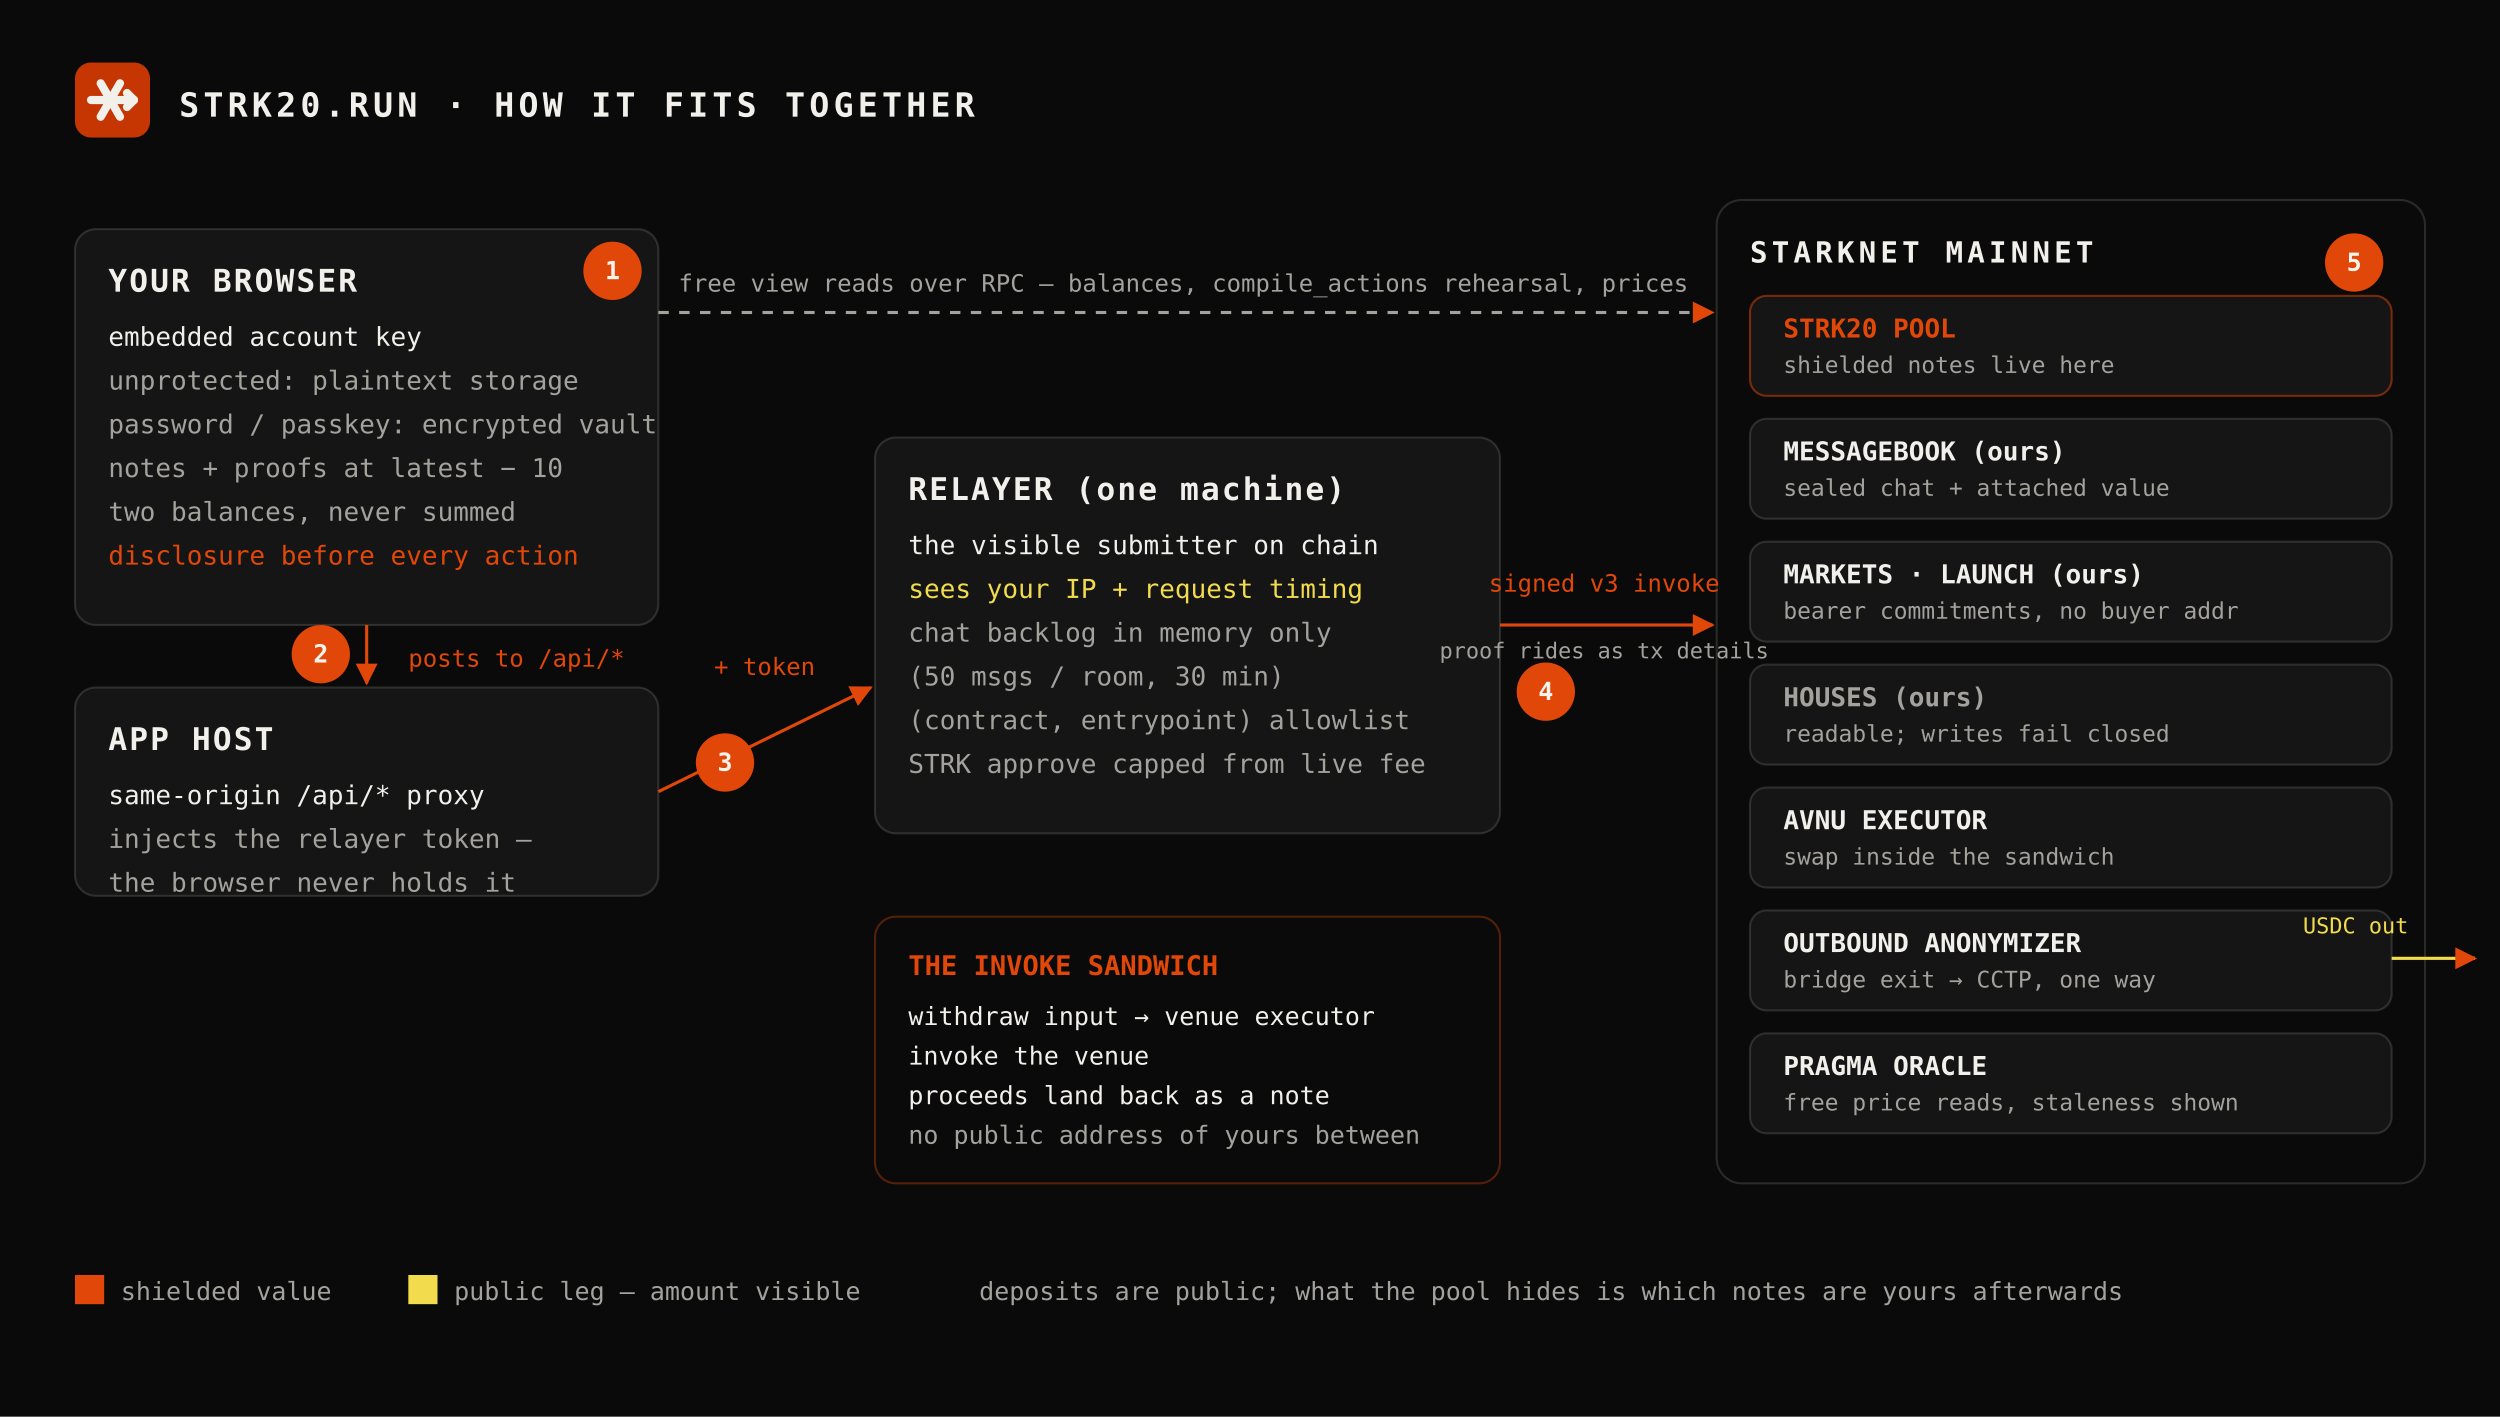
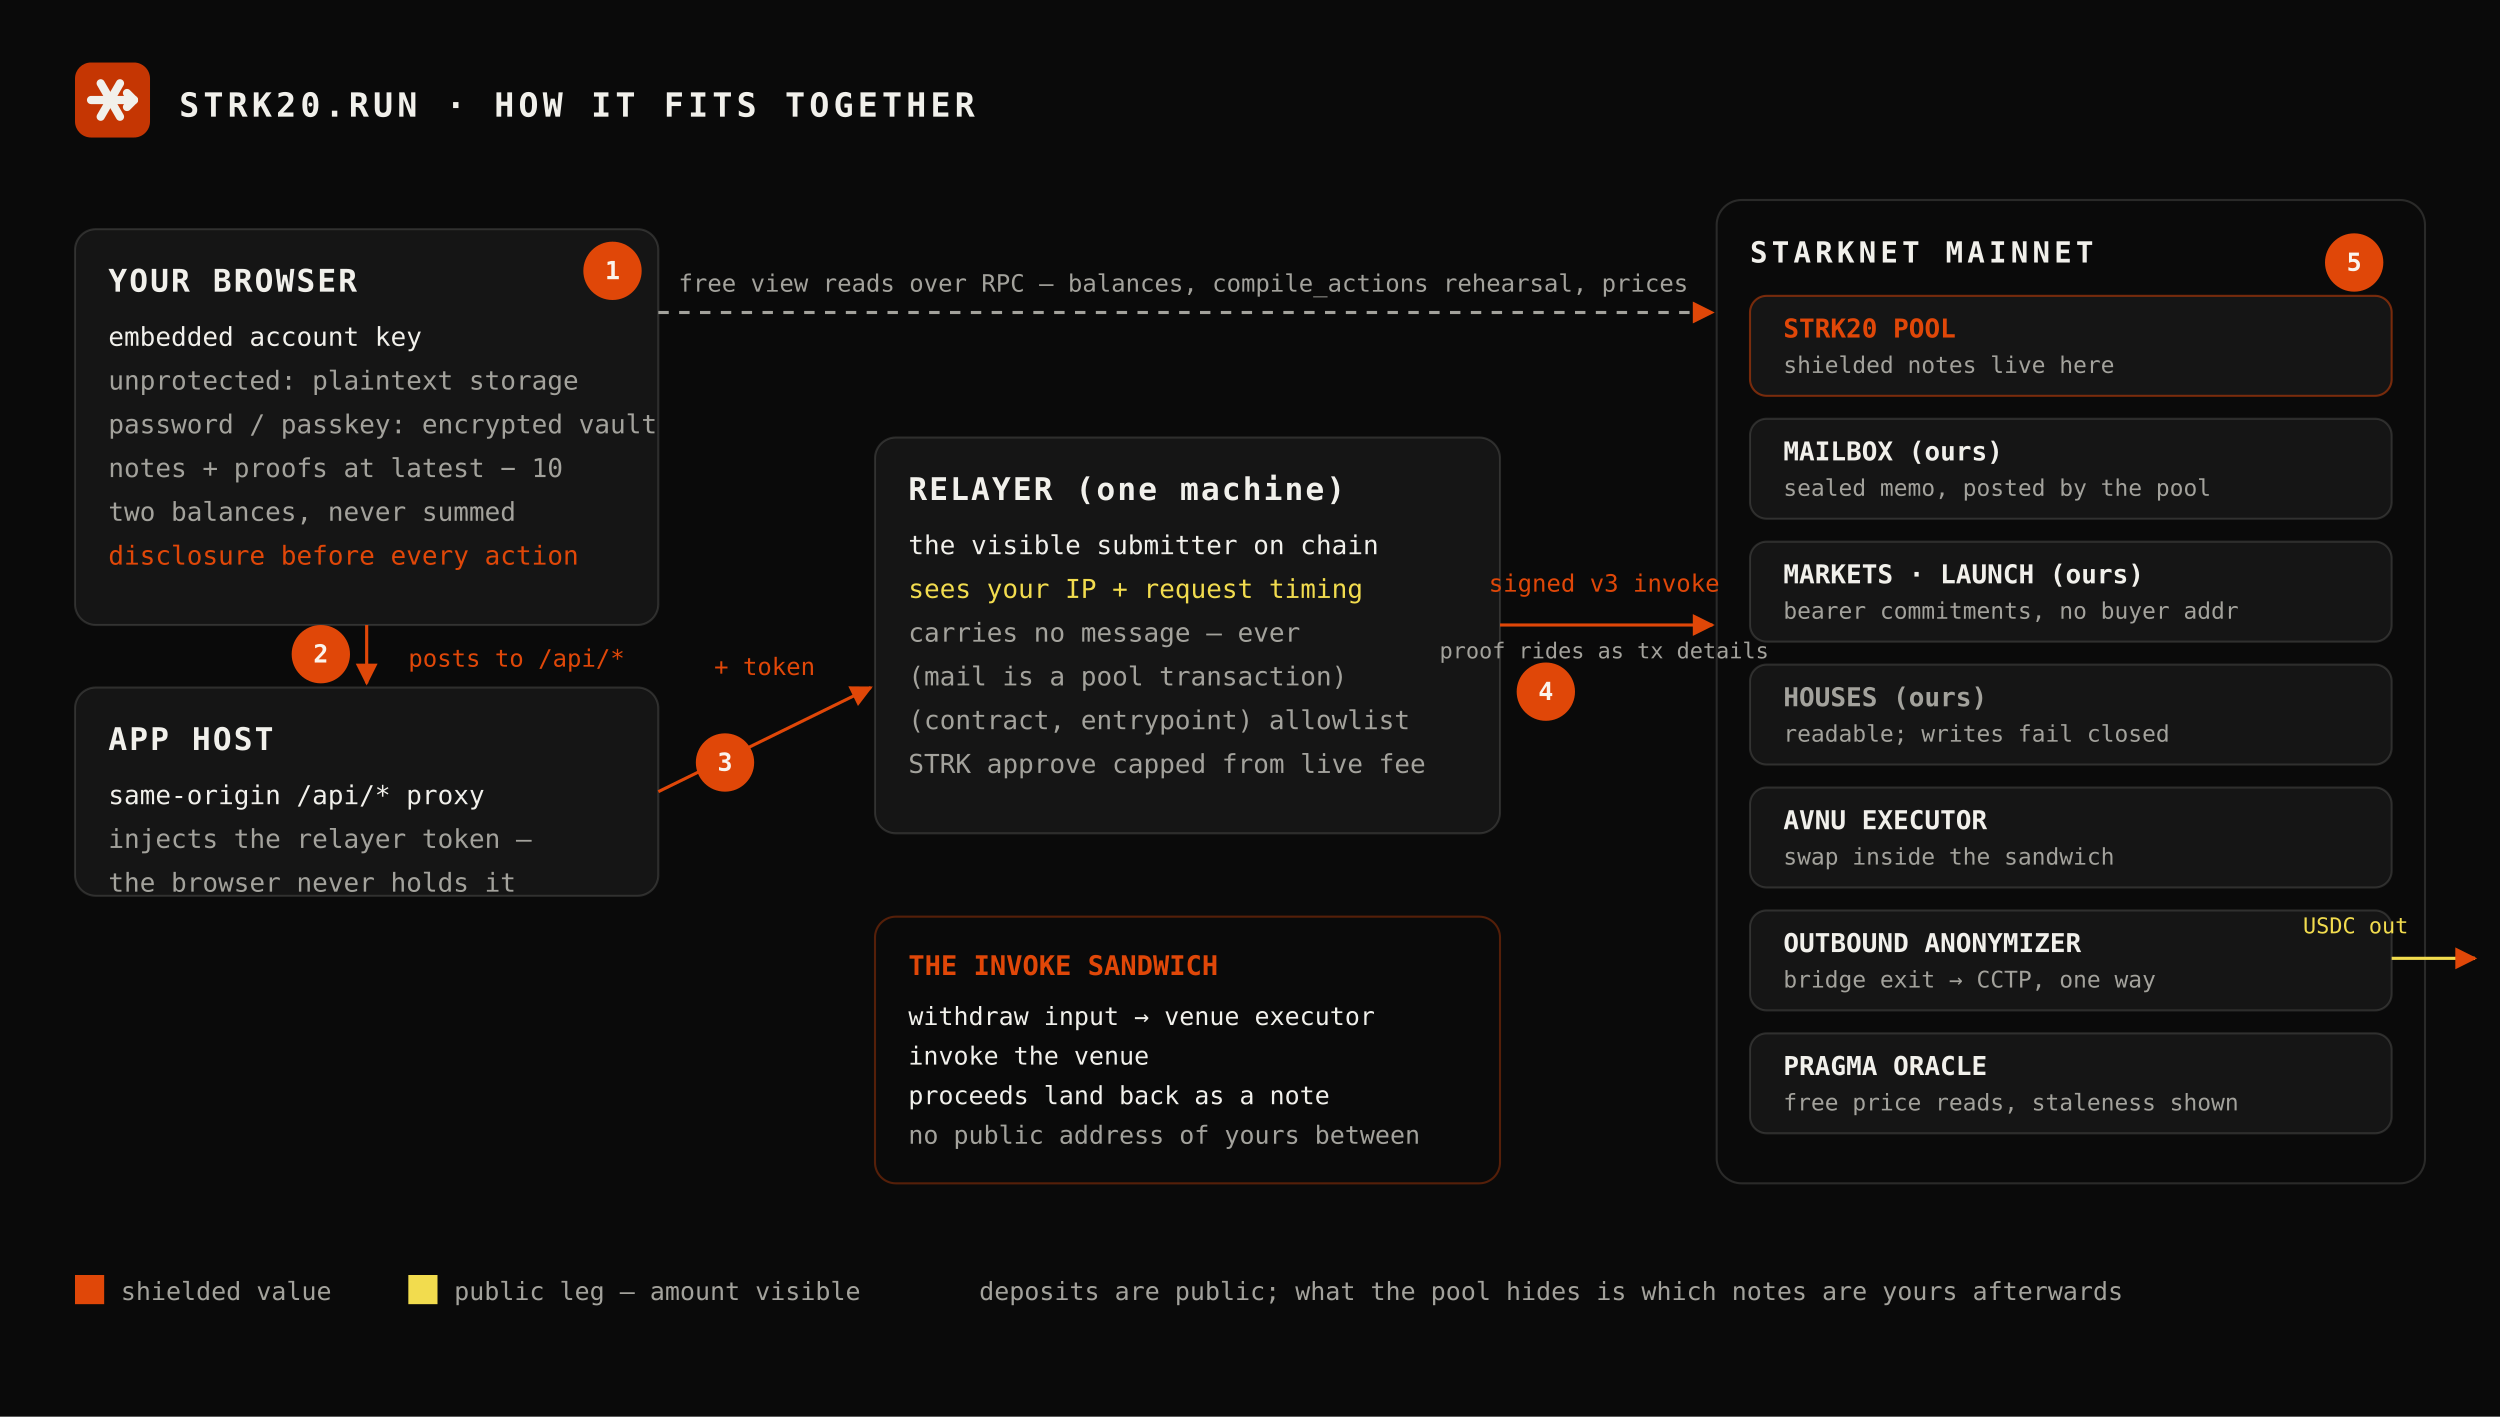
<svg xmlns="http://www.w3.org/2000/svg" viewBox="0 0 1200 680" role="img" aria-label="strk20.run architecture">
  <rect width="1200" height="680" fill="#0A0A0A" />
  <g transform="translate(36 30) scale(0.1286) translate(-116 -116)">
    <rect x="116" y="116" width="280" height="280" rx="60" fill="#C53603" />
    <g transform="translate(256 256) scale(0.45) translate(-256 -256)">
      <g transform="translate(-18 0)" fill="none" stroke="#F1F0EB" stroke-width="68" stroke-linecap="round" stroke-linejoin="round">
        <line x1="336" y1="117.44" x2="176" y2="394.56" />
        <line x1="176" y1="117.44" x2="336" y2="394.56" />
        <line x1="96" y1="256" x2="452" y2="256" />
        <path d="M 394 198 L 452 256 L 394 314" />
      </g>
    </g>
  </g>
  <text x="86" y="56" font-family="ui-monospace,'SF Mono',Menlo,Consolas,monospace" font-size="16" font-weight="700" fill="#F1F0EB" letter-spacing="2">STRK20.RUN · HOW IT FITS TOGETHER</text>
  <rect x="36" y="110" width="280" height="190" rx="10" fill="#151515" stroke="rgba(240,239,234,0.14)" />
  <text x="52" y="140" font-family="ui-monospace,'SF Mono',Menlo,Consolas,monospace" font-size="15" font-weight="700" fill="#F1F0EB" letter-spacing="1">YOUR BROWSER</text>
  <text x="52" y="166" font-family="ui-monospace,'SF Mono',Menlo,Consolas,monospace" font-size="12.5" fill="#F1F0EB">embedded account key</text>
  <text x="52" y="187" font-family="ui-monospace,'SF Mono',Menlo,Consolas,monospace" font-size="12.5" fill="#A3A29C">unprotected: plaintext storage</text>
  <text x="52" y="208" font-family="ui-monospace,'SF Mono',Menlo,Consolas,monospace" font-size="12.5" fill="#A3A29C">password / passkey: encrypted vault</text>
  <text x="52" y="229" font-family="ui-monospace,'SF Mono',Menlo,Consolas,monospace" font-size="12.5" fill="#A3A29C">notes + proofs at latest − 10</text>
  <text x="52" y="250" font-family="ui-monospace,'SF Mono',Menlo,Consolas,monospace" font-size="12.5" fill="#A3A29C">two balances, never summed</text>
  <text x="52" y="271" font-family="ui-monospace,'SF Mono',Menlo,Consolas,monospace" font-size="12.5" fill="#E04708">disclosure before every action</text>
  <rect x="36" y="330" width="280" height="100" rx="10" fill="#151515" stroke="rgba(240,239,234,0.14)" />
  <text x="52" y="360" font-family="ui-monospace,'SF Mono',Menlo,Consolas,monospace" font-size="15" font-weight="700" fill="#F1F0EB" letter-spacing="1">APP HOST</text>
  <text x="52" y="386" font-family="ui-monospace,'SF Mono',Menlo,Consolas,monospace" font-size="12.5" fill="#F1F0EB">same-origin /api/* proxy</text>
  <text x="52" y="407" font-family="ui-monospace,'SF Mono',Menlo,Consolas,monospace" font-size="12.5" fill="#A3A29C">injects the relayer token —</text>
  <text x="52" y="428" font-family="ui-monospace,'SF Mono',Menlo,Consolas,monospace" font-size="12.5" fill="#A3A29C">the browser never holds it</text>
  <rect x="420" y="210" width="300" height="190" rx="10" fill="#151515" stroke="rgba(240,239,234,0.14)" />
  <text x="436" y="240" font-family="ui-monospace,'SF Mono',Menlo,Consolas,monospace" font-size="15" font-weight="700" fill="#F1F0EB" letter-spacing="1">RELAYER  (one machine)</text>
  <text x="436" y="266" font-family="ui-monospace,'SF Mono',Menlo,Consolas,monospace" font-size="12.5" fill="#F1F0EB">the visible submitter on chain</text>
  <text x="436" y="287" font-family="ui-monospace,'SF Mono',Menlo,Consolas,monospace" font-size="12.5" fill="#F2DC4E">sees your IP + request timing</text>
-   <text x="436" y="308" font-family="ui-monospace,'SF Mono',Menlo,Consolas,monospace" font-size="12.5" fill="#A3A29C">chat backlog in memory only</text>
-   <text x="436" y="329" font-family="ui-monospace,'SF Mono',Menlo,Consolas,monospace" font-size="12.5" fill="#A3A29C">(50 msgs / room, 30 min)</text>
+   <text x="436" y="308" font-family="ui-monospace,'SF Mono',Menlo,Consolas,monospace" font-size="12.5" fill="#A3A29C">carries no message — ever</text>
+   <text x="436" y="329" font-family="ui-monospace,'SF Mono',Menlo,Consolas,monospace" font-size="12.5" fill="#A3A29C">(mail is a pool transaction)</text>
  <text x="436" y="350" font-family="ui-monospace,'SF Mono',Menlo,Consolas,monospace" font-size="12.5" fill="#A3A29C">(contract, entrypoint) allowlist</text>
  <text x="436" y="371" font-family="ui-monospace,'SF Mono',Menlo,Consolas,monospace" font-size="12.5" fill="#A3A29C">STRK approve capped from live fee</text>
  <rect x="824" y="96" width="340" height="472" rx="12" fill="none" stroke="rgba(240,239,234,0.14)" />
  <text x="840" y="126" font-family="ui-monospace,'SF Mono',Menlo,Consolas,monospace" font-size="14" font-weight="700" fill="#F1F0EB" letter-spacing="2">STARKNET MAINNET</text>
  <rect x="840" y="142" width="308" height="48" rx="8" fill="#151515" stroke="rgba(224,71,8,0.5)" />
  <text x="856" y="162" font-family="ui-monospace,'SF Mono',Menlo,Consolas,monospace" font-size="12.5" font-weight="700" fill="#E04708">STRK20 POOL</text>
  <text x="856" y="179" font-family="ui-monospace,'SF Mono',Menlo,Consolas,monospace" font-size="11" fill="#A3A29C">shielded notes live here</text>
  <rect x="840" y="201" width="308" height="48" rx="8" fill="#151515" stroke="rgba(240,239,234,0.14)" />
-   <text x="856" y="221" font-family="ui-monospace,'SF Mono',Menlo,Consolas,monospace" font-size="12.5" font-weight="700" fill="#F1F0EB">MESSAGEBOOK (ours)</text>
-   <text x="856" y="238" font-family="ui-monospace,'SF Mono',Menlo,Consolas,monospace" font-size="11" fill="#A3A29C">sealed chat + attached value</text>
+   <text x="856" y="221" font-family="ui-monospace,'SF Mono',Menlo,Consolas,monospace" font-size="12.5" font-weight="700" fill="#F1F0EB">MAILBOX (ours)</text>
+   <text x="856" y="238" font-family="ui-monospace,'SF Mono',Menlo,Consolas,monospace" font-size="11" fill="#A3A29C">sealed memo, posted by the pool</text>
  <rect x="840" y="260" width="308" height="48" rx="8" fill="#151515" stroke="rgba(240,239,234,0.14)" />
  <text x="856" y="280" font-family="ui-monospace,'SF Mono',Menlo,Consolas,monospace" font-size="12.5" font-weight="700" fill="#F1F0EB">MARKETS · LAUNCH (ours)</text>
  <text x="856" y="297" font-family="ui-monospace,'SF Mono',Menlo,Consolas,monospace" font-size="11" fill="#A3A29C">bearer commitments, no buyer addr</text>
  <rect x="840" y="319" width="308" height="48" rx="8" fill="#151515" stroke="rgba(240,239,234,0.14)" />
  <text x="856" y="339" font-family="ui-monospace,'SF Mono',Menlo,Consolas,monospace" font-size="12.5" font-weight="700" fill="#A3A29C">HOUSES (ours)</text>
  <text x="856" y="356" font-family="ui-monospace,'SF Mono',Menlo,Consolas,monospace" font-size="11" fill="#A3A29C">readable; writes fail closed</text>
  <rect x="840" y="378" width="308" height="48" rx="8" fill="#151515" stroke="rgba(240,239,234,0.14)" />
  <text x="856" y="398" font-family="ui-monospace,'SF Mono',Menlo,Consolas,monospace" font-size="12.5" font-weight="700" fill="#F1F0EB">AVNU EXECUTOR</text>
  <text x="856" y="415" font-family="ui-monospace,'SF Mono',Menlo,Consolas,monospace" font-size="11" fill="#A3A29C">swap inside the sandwich</text>
  <rect x="840" y="437" width="308" height="48" rx="8" fill="#151515" stroke="rgba(240,239,234,0.14)" />
  <text x="856" y="457" font-family="ui-monospace,'SF Mono',Menlo,Consolas,monospace" font-size="12.5" font-weight="700" fill="#F1F0EB">OUTBOUND ANONYMIZER</text>
  <text x="856" y="474" font-family="ui-monospace,'SF Mono',Menlo,Consolas,monospace" font-size="11" fill="#A3A29C">bridge exit → CCTP, one way</text>
  <rect x="840" y="496" width="308" height="48" rx="8" fill="#151515" stroke="rgba(240,239,234,0.14)" />
  <text x="856" y="516" font-family="ui-monospace,'SF Mono',Menlo,Consolas,monospace" font-size="12.5" font-weight="700" fill="#F1F0EB">PRAGMA ORACLE</text>
  <text x="856" y="533" font-family="ui-monospace,'SF Mono',Menlo,Consolas,monospace" font-size="11" fill="#A3A29C">free price reads, staleness shown</text>
  <defs>
    <marker id="ah" viewBox="0 0 10 10" refX="9" refY="5" markerWidth="7" markerHeight="7" orient="auto-start-reverse">
      <path d="M0,0 L10,5 L0,10 z" fill="#E04708" />
    </marker>
  </defs>
  <line x1="176" y1="300" x2="176" y2="328" stroke="#E04708" stroke-width="1.5" marker-end="url(#ah)" />
  <text x="196" y="320" font-family="ui-monospace,'SF Mono',Menlo,Consolas,monospace" font-size="11.5" fill="#E04708">posts to /api/*</text>
  <line x1="316" y1="380" x2="418" y2="330" stroke="#E04708" stroke-width="1.5" marker-end="url(#ah)" />
  <text x="367" y="324" font-family="ui-monospace,'SF Mono',Menlo,Consolas,monospace" font-size="11.5" fill="#E04708" text-anchor="middle">+ token</text>
  <line x1="720" y1="300" x2="822" y2="300" stroke="#E04708" stroke-width="1.5" marker-end="url(#ah)" />
  <text x="770" y="284" font-family="ui-monospace,'SF Mono',Menlo,Consolas,monospace" font-size="11.5" fill="#E04708" text-anchor="middle">signed v3 invoke</text>
  <text x="770" y="316" font-family="ui-monospace,'SF Mono',Menlo,Consolas,monospace" font-size="10.5" fill="#A3A29C" text-anchor="middle">proof rides as tx details</text>
  <line x1="316" y1="150" x2="822" y2="150" stroke="#A3A29C" stroke-width="1.5" stroke-dasharray="5 5" marker-end="url(#ah)" />
  <text x="568" y="140" font-family="ui-monospace,'SF Mono',Menlo,Consolas,monospace" font-size="11.5" fill="#A3A29C" text-anchor="middle">free view reads over RPC — balances, compile_actions rehearsal, prices</text>
  <line x1="1148" y1="460" x2="1188" y2="460" stroke="#F2DC4E" stroke-width="1.5" marker-end="url(#ah)" />
  <text x="1156" y="448" font-family="ui-monospace,'SF Mono',Menlo,Consolas,monospace" font-size="10.5" fill="#F2DC4E" text-anchor="end">USDC out</text>
  <rect x="420" y="440" width="300" height="128" rx="10" fill="none" stroke="rgba(224,71,8,0.35)" />
  <text x="436" y="468" font-family="ui-monospace,'SF Mono',Menlo,Consolas,monospace" font-size="13" font-weight="700" fill="#E04708">THE INVOKE SANDWICH</text>
  <text x="436" y="492" font-family="ui-monospace,'SF Mono',Menlo,Consolas,monospace" font-size="12" fill="#F1F0EB">withdraw input → venue executor</text>
  <text x="436" y="511" font-family="ui-monospace,'SF Mono',Menlo,Consolas,monospace" font-size="12" fill="#F1F0EB">invoke the venue</text>
  <text x="436" y="530" font-family="ui-monospace,'SF Mono',Menlo,Consolas,monospace" font-size="12" fill="#F1F0EB">proceeds land back as a note</text>
  <text x="436" y="549" font-family="ui-monospace,'SF Mono',Menlo,Consolas,monospace" font-size="12" fill="#A3A29C">no public address of yours between</text>
  <rect x="36" y="612" width="14" height="14" fill="#E04708" />
  <text x="58" y="624" font-family="ui-monospace,'SF Mono',Menlo,Consolas,monospace" font-size="12" fill="#A3A29C">shielded value</text>
  <rect x="196" y="612" width="14" height="14" fill="#F2DC4E" />
  <text x="218" y="624" font-family="ui-monospace,'SF Mono',Menlo,Consolas,monospace" font-size="12" fill="#A3A29C">public leg — amount visible</text>
  <text x="470" y="624" font-family="ui-monospace,'SF Mono',Menlo,Consolas,monospace" font-size="12" fill="#A3A29C">deposits are public; what the pool hides is which notes are yours afterwards</text>
  <g font-family="ui-monospace,'SF Mono',Menlo,Consolas,monospace" font-size="12" font-weight="700" text-anchor="middle">
    <circle cx="294" cy="130" r="14" fill="#E04708" />
    <text x="294" y="134" fill="#FBF4EC">1</text>
    <circle cx="154" cy="314" r="14" fill="#E04708" />
    <text x="154" y="318" fill="#FBF4EC">2</text>
    <circle cx="348" cy="366" r="14" fill="#E04708" />
    <text x="348" y="370" fill="#FBF4EC">3</text>
    <circle cx="742" cy="332" r="14" fill="#E04708" />
    <text x="742" y="336" fill="#FBF4EC">4</text>
    <circle cx="1130" cy="126" r="14" fill="#E04708" />
    <text x="1130" y="130" fill="#FBF4EC">5</text>
  </g>
</svg>
